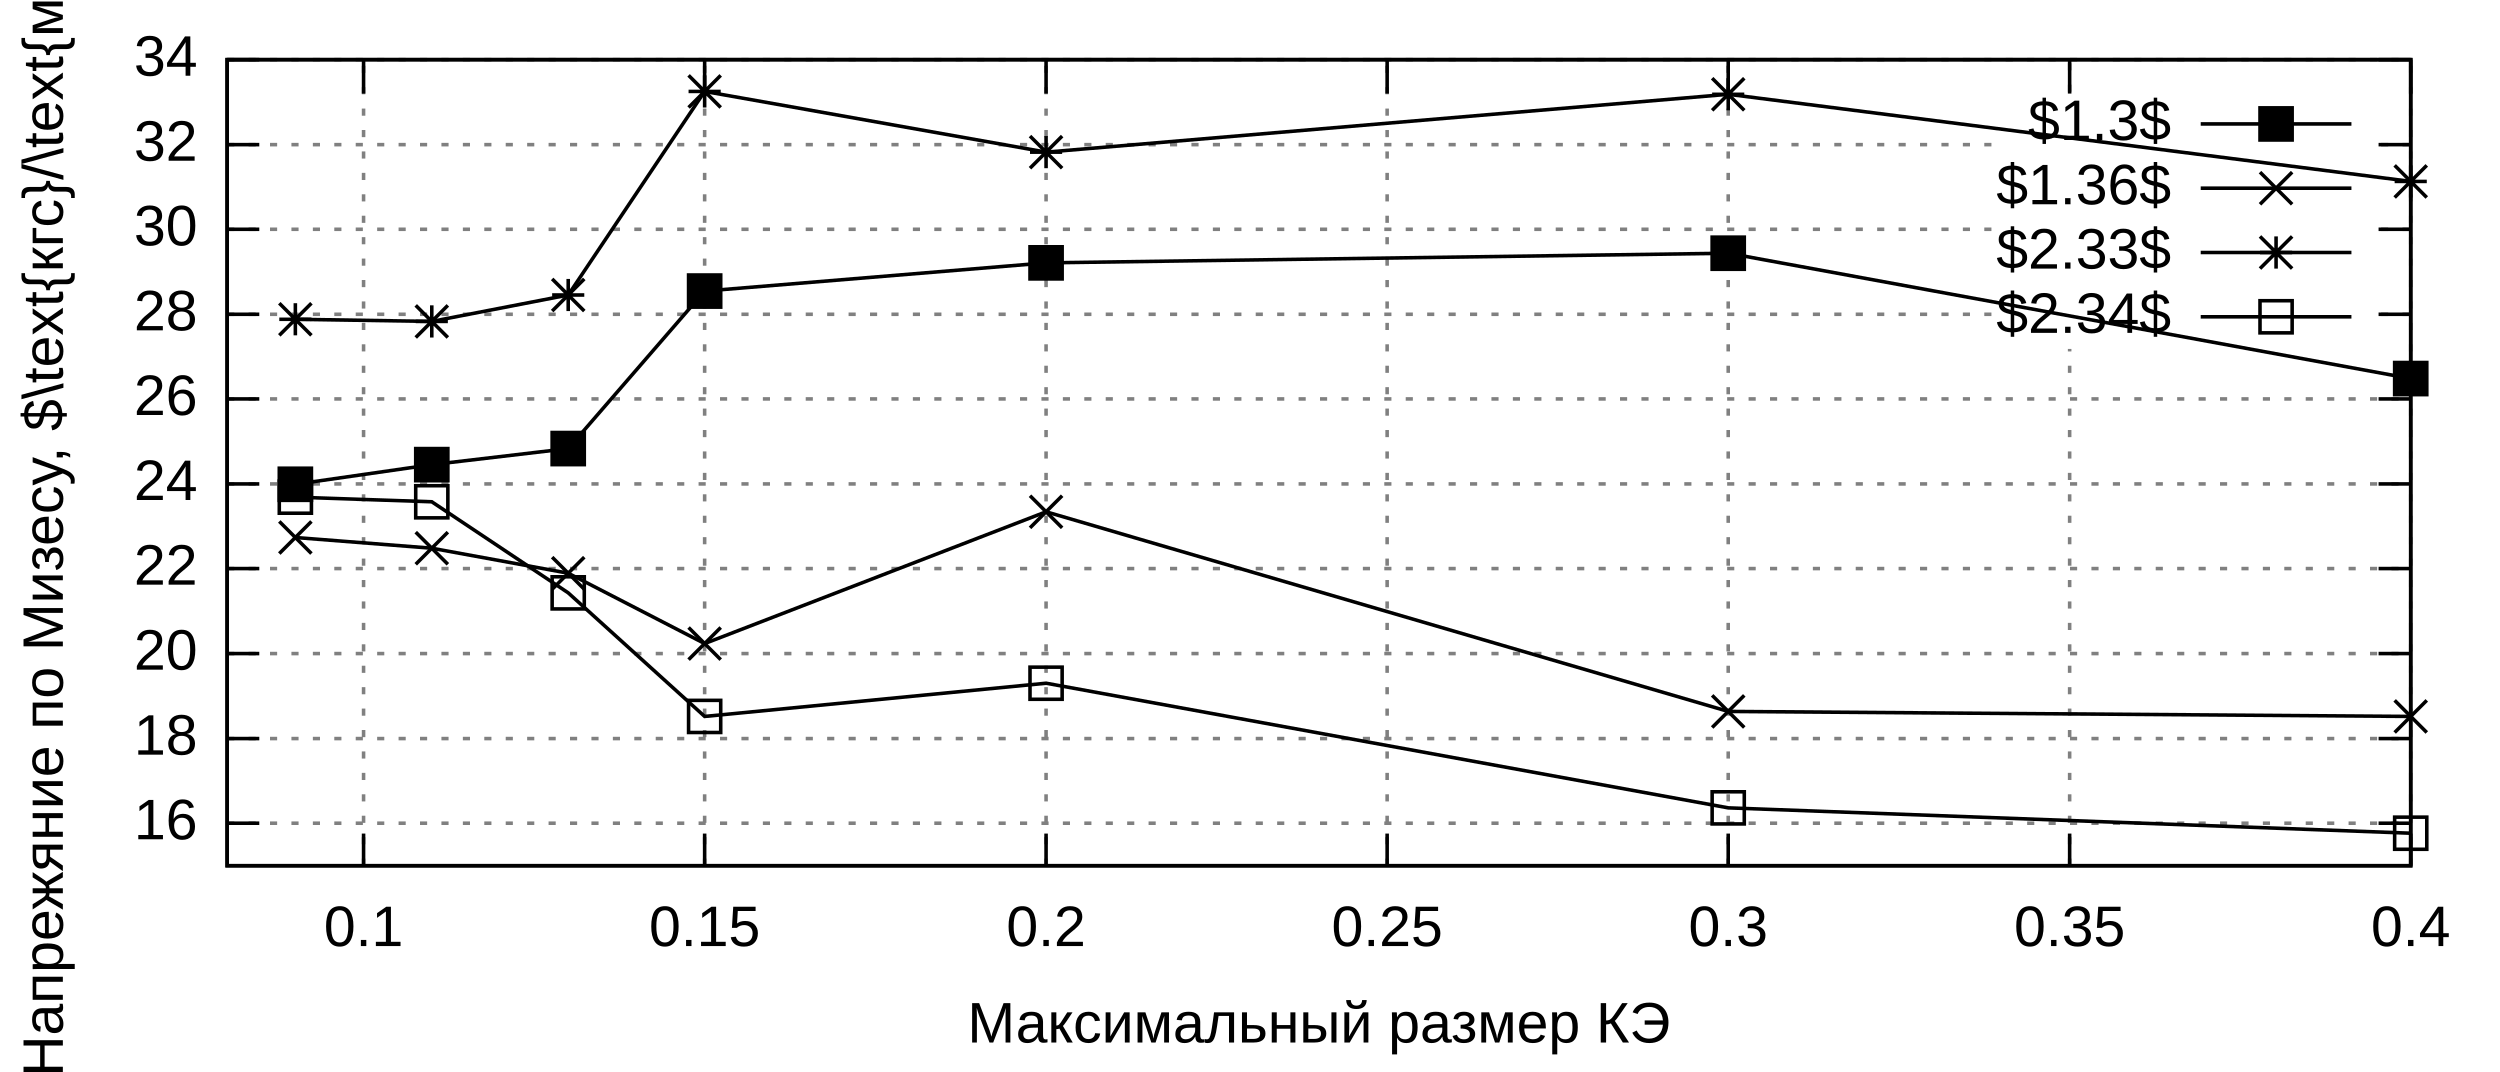
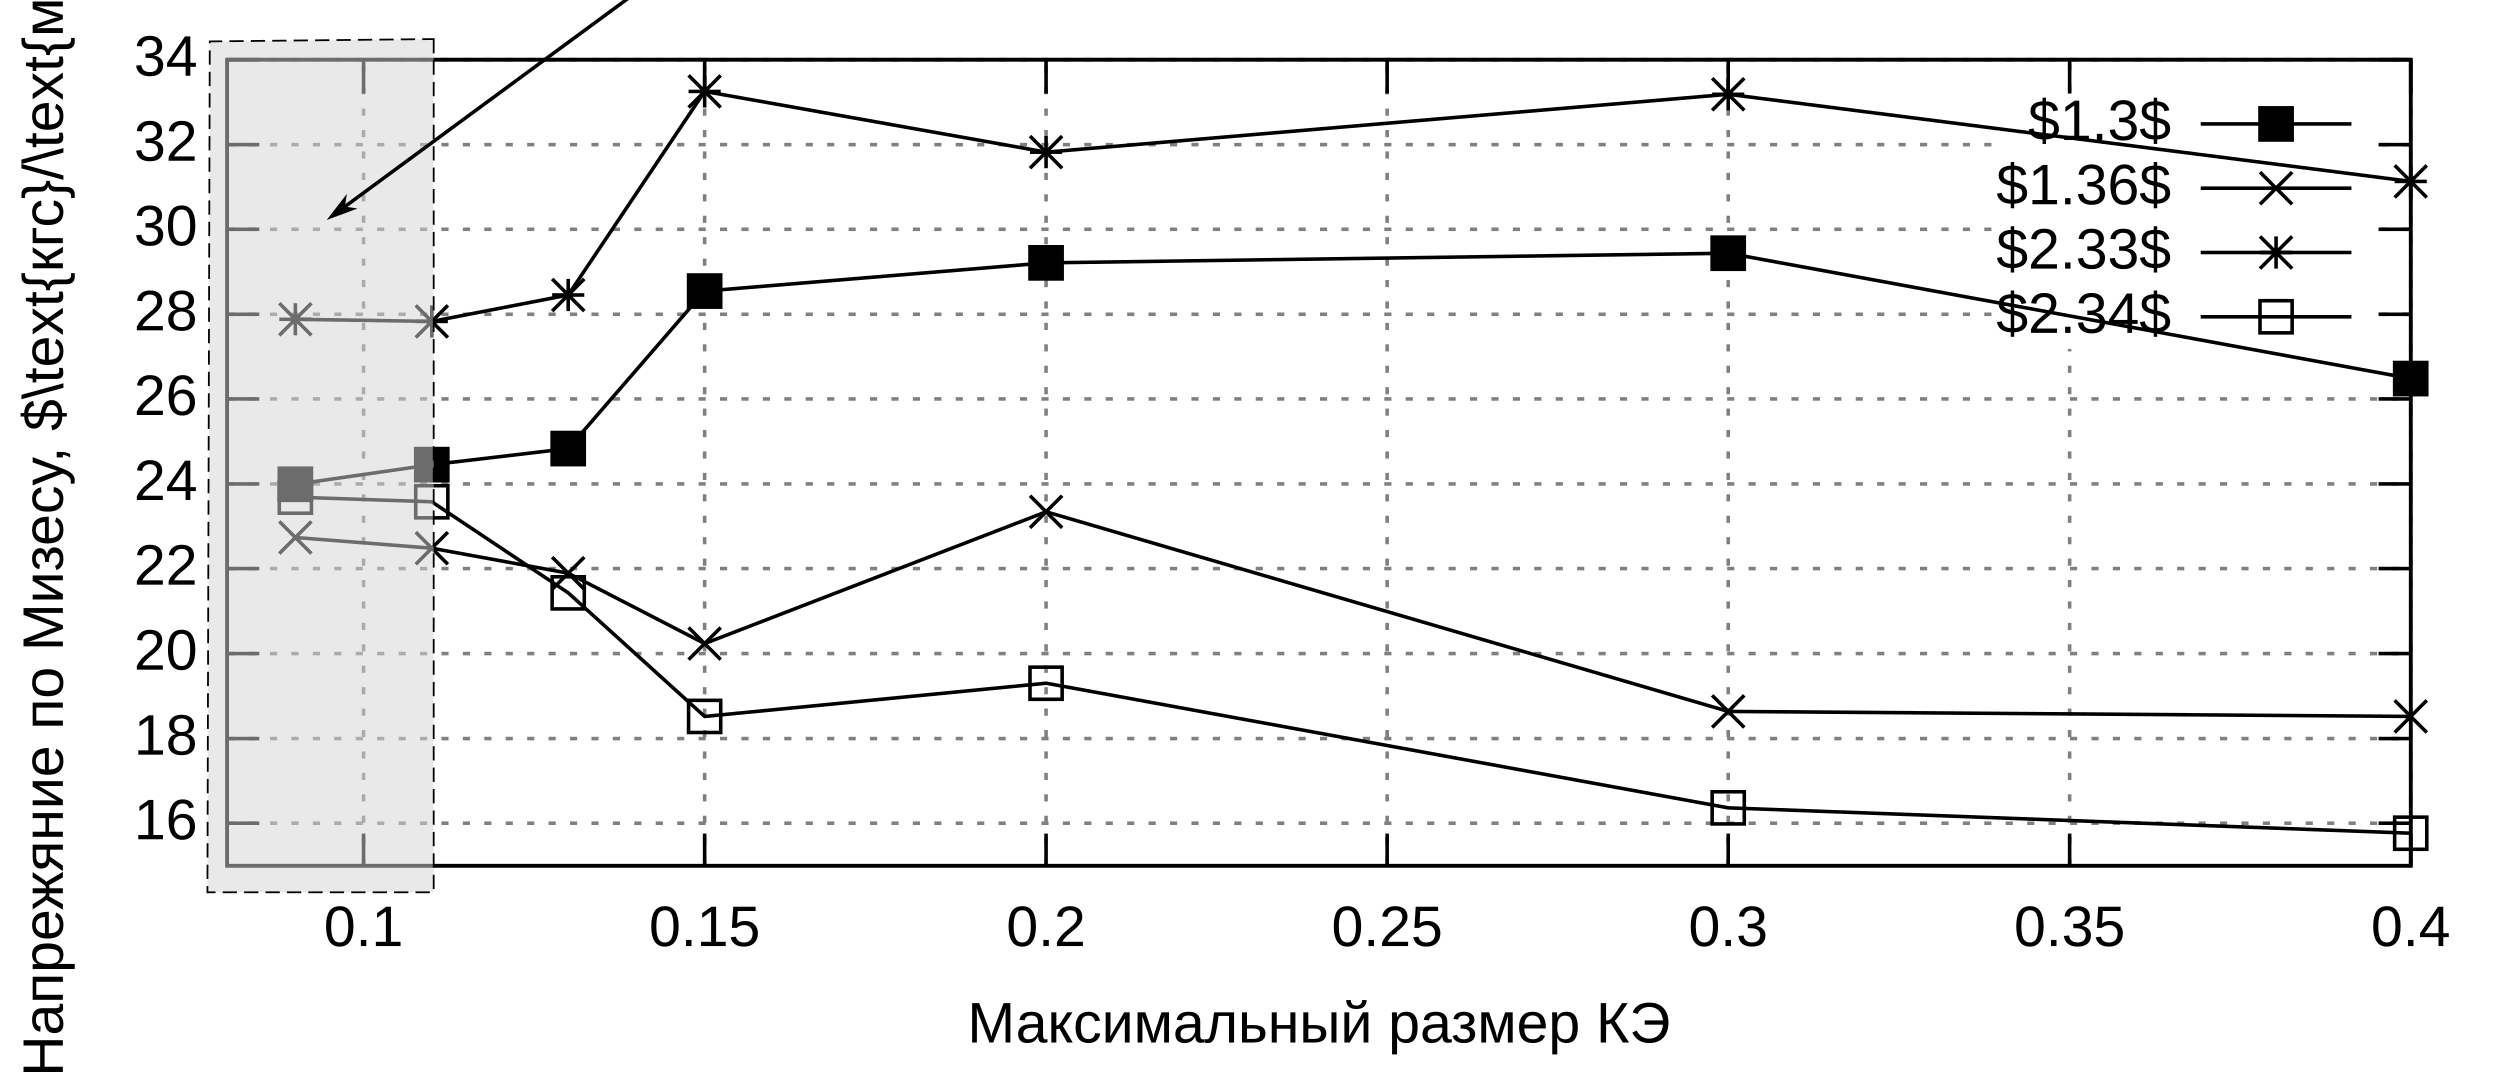
- <svg xmlns="http://www.w3.org/2000/svg" xmlns:xlink="http://www.w3.org/1999/xlink" width="700" height="300" viewBox="0 0 700 300">
+ <svg xmlns="http://www.w3.org/2000/svg" xmlns:xlink="http://www.w3.org/1999/xlink" width="700" height="300" viewBox="0 0 700 300" id="svg2" version="1.1">
+   <defs id="defs359">
+     <marker orient="auto" refY="0.0" refX="0.0" id="Arrow1Mstart" style="overflow:visible">
+       <path id="path4128" d="M 0.0,0.0 L 5.0,-5.0 L -12.5,0.0 L 5.0,5.0 L 0.0,0.0 z " style="fill-rule:evenodd;stroke:#000000;stroke-width:1.0pt" transform="scale(0.4) translate(10,0)" />
+     </marker>
+   </defs>
  <g id="gnuplot_canvas">
-     <rect x="0" y="0" width="700" height="300" fill="none" />
-     <defs>
+     <rect x="0" y="0" width="700" height="300" fill="none" id="rect9" />
+     <defs id="defs11">
      <circle id="gpDot" r="0.5" stroke-width="0.5" />
      <path id="gpPt0" stroke-width="0.222" stroke="currentColor" d="M-1,0 h2 M0,-1 v2" />
      <path id="gpPt1" stroke-width="0.222" stroke="currentColor" d="M-1,-1 L1,1 M1,-1 L-1,1" />
      <path id="gpPt2" stroke-width="0.222" stroke="currentColor" d="M-1,0 L1,0 M0,-1 L0,1 M-1,-1 L1,1 M-1,1 L1,-1" />
      <rect id="gpPt3" stroke-width="0.222" stroke="currentColor" x="-1" y="-1" width="2" height="2" />
      <rect id="gpPt4" stroke-width="0.222" stroke="currentColor" fill="currentColor" x="-1" y="-1" width="2" height="2" />
      <circle id="gpPt5" stroke-width="0.222" stroke="currentColor" cx="0" cy="0" r="1" />
      <use xlink:href="#gpPt5" id="gpPt6" fill="currentColor" stroke="none" />
      <path id="gpPt7" stroke-width="0.222" stroke="currentColor" d="M0,-1.33 L-1.33,0.67 L1.33,0.67 z" />
      <use xlink:href="#gpPt7" id="gpPt8" fill="currentColor" stroke="none" />
      <use xlink:href="#gpPt7" id="gpPt9" stroke="currentColor" transform="rotate(180)" />
      <use xlink:href="#gpPt9" id="gpPt10" fill="currentColor" stroke="none" />
      <use xlink:href="#gpPt3" id="gpPt11" stroke="currentColor" transform="rotate(45)" />
      <use xlink:href="#gpPt11" id="gpPt12" fill="currentColor" stroke="none" />
    </defs>
-     <g style="fill:none; color:white; stroke:currentColor; stroke-width:1.00; stroke-linecap:butt; stroke-linejoin:miter">
- </g>
-     <g style="fill:none; color:black; stroke:currentColor; stroke-width:1.00; stroke-linecap:butt; stroke-linejoin:miter">
- </g>
-     <g style="fill:none; color:gray; stroke:currentColor; stroke-width:1.00; stroke-linecap:butt; stroke-linejoin:miter">
-       <path stroke="gray" stroke-dasharray=" 2,4" class="gridline" d="M63.6,230.5 L675.0,230.5  h0.01" />
-     </g>
-     <g style="fill:none; color:black; stroke:currentColor; stroke-width:1.00; stroke-linecap:butt; stroke-linejoin:miter">
-       <path stroke="black" d="M63.6,230.5 L72.6,230.5 M675.0,230.5 L666.0,230.5  h0.01" />
-       <g transform="translate(55.3,235.0)" style="stroke:none; fill:black; font-family:Arial; font-size:12.00pt; text-anchor:end">
-         <text> 16</text>
-       </g>
-     </g>
-     <g style="fill:none; color:gray; stroke:currentColor; stroke-width:1.00; stroke-linecap:butt; stroke-linejoin:miter">
-       <path stroke="gray" stroke-dasharray=" 2,4" class="gridline" d="M63.6,206.8 L675.0,206.8  h0.01" />
-     </g>
-     <g style="fill:none; color:black; stroke:currentColor; stroke-width:1.00; stroke-linecap:butt; stroke-linejoin:miter">
-       <path stroke="black" d="M63.6,206.8 L72.6,206.8 M675.0,206.8 L666.0,206.8  h0.01" />
-       <g transform="translate(55.3,211.3)" style="stroke:none; fill:black; font-family:Arial; font-size:12.00pt; text-anchor:end">
-         <text> 18</text>
-       </g>
-     </g>
-     <g style="fill:none; color:gray; stroke:currentColor; stroke-width:1.00; stroke-linecap:butt; stroke-linejoin:miter">
-       <path stroke="gray" stroke-dasharray=" 2,4" class="gridline" d="M63.6,183.0 L675.0,183.0  h0.01" />
-     </g>
-     <g style="fill:none; color:black; stroke:currentColor; stroke-width:1.00; stroke-linecap:butt; stroke-linejoin:miter">
-       <path stroke="black" d="M63.6,183.0 L72.6,183.0 M675.0,183.0 L666.0,183.0  h0.01" />
-       <g transform="translate(55.3,187.5)" style="stroke:none; fill:black; font-family:Arial; font-size:12.00pt; text-anchor:end">
-         <text> 20</text>
-       </g>
-     </g>
-     <g style="fill:none; color:gray; stroke:currentColor; stroke-width:1.00; stroke-linecap:butt; stroke-linejoin:miter">
-       <path stroke="gray" stroke-dasharray=" 2,4" class="gridline" d="M63.6,159.2 L675.0,159.2  h0.01" />
-     </g>
-     <g style="fill:none; color:black; stroke:currentColor; stroke-width:1.00; stroke-linecap:butt; stroke-linejoin:miter">
-       <path stroke="black" d="M63.6,159.2 L72.6,159.2 M675.0,159.2 L666.0,159.2  h0.01" />
-       <g transform="translate(55.3,163.7)" style="stroke:none; fill:black; font-family:Arial; font-size:12.00pt; text-anchor:end">
-         <text> 22</text>
-       </g>
-     </g>
-     <g style="fill:none; color:gray; stroke:currentColor; stroke-width:1.00; stroke-linecap:butt; stroke-linejoin:miter">
-       <path stroke="gray" stroke-dasharray=" 2,4" class="gridline" d="M63.6,135.5 L675.0,135.5  h0.01" />
-     </g>
-     <g style="fill:none; color:black; stroke:currentColor; stroke-width:1.00; stroke-linecap:butt; stroke-linejoin:miter">
-       <path stroke="black" d="M63.6,135.5 L72.6,135.5 M675.0,135.5 L666.0,135.5  h0.01" />
-       <g transform="translate(55.3,140.0)" style="stroke:none; fill:black; font-family:Arial; font-size:12.00pt; text-anchor:end">
-         <text> 24</text>
-       </g>
-     </g>
-     <g style="fill:none; color:gray; stroke:currentColor; stroke-width:1.00; stroke-linecap:butt; stroke-linejoin:miter">
-       <path stroke="gray" stroke-dasharray=" 2,4" class="gridline" d="M63.6,111.7 L675.0,111.7  h0.01" />
-     </g>
-     <g style="fill:none; color:black; stroke:currentColor; stroke-width:1.00; stroke-linecap:butt; stroke-linejoin:miter">
-       <path stroke="black" d="M63.6,111.7 L72.6,111.7 M675.0,111.7 L666.0,111.7  h0.01" />
-       <g transform="translate(55.3,116.2)" style="stroke:none; fill:black; font-family:Arial; font-size:12.00pt; text-anchor:end">
-         <text> 26</text>
-       </g>
-     </g>
-     <g style="fill:none; color:gray; stroke:currentColor; stroke-width:1.00; stroke-linecap:butt; stroke-linejoin:miter">
-       <path stroke="gray" stroke-dasharray=" 2,4" class="gridline" d="M63.6,88.0 L558.1,88.0 M666.7,88.0 L675.0,88.0  h0.01" />
-     </g>
-     <g style="fill:none; color:black; stroke:currentColor; stroke-width:1.00; stroke-linecap:butt; stroke-linejoin:miter">
-       <path stroke="black" d="M63.6,88.0 L72.6,88.0 M675.0,88.0 L666.0,88.0  h0.01" />
-       <g transform="translate(55.3,92.5)" style="stroke:none; fill:black; font-family:Arial; font-size:12.00pt; text-anchor:end">
-         <text> 28</text>
-       </g>
-     </g>
-     <g style="fill:none; color:gray; stroke:currentColor; stroke-width:1.00; stroke-linecap:butt; stroke-linejoin:miter">
-       <path stroke="gray" stroke-dasharray=" 2,4" class="gridline" d="M63.6,64.2 L558.1,64.2 M666.7,64.2 L675.0,64.2  h0.01" />
-     </g>
-     <g style="fill:none; color:black; stroke:currentColor; stroke-width:1.00; stroke-linecap:butt; stroke-linejoin:miter">
-       <path stroke="black" d="M63.6,64.2 L72.6,64.2 M675.0,64.2 L666.0,64.2  h0.01" />
-       <g transform="translate(55.3,68.7)" style="stroke:none; fill:black; font-family:Arial; font-size:12.00pt; text-anchor:end">
-         <text> 30</text>
-       </g>
-     </g>
-     <g style="fill:none; color:gray; stroke:currentColor; stroke-width:1.00; stroke-linecap:butt; stroke-linejoin:miter">
-       <path stroke="gray" stroke-dasharray=" 2,4" class="gridline" d="M63.6,40.5 L558.1,40.5 M666.7,40.5 L675.0,40.5  h0.01" />
-     </g>
-     <g style="fill:none; color:black; stroke:currentColor; stroke-width:1.00; stroke-linecap:butt; stroke-linejoin:miter">
-       <path stroke="black" d="M63.6,40.5 L72.6,40.5 M675.0,40.5 L666.0,40.5  h0.01" />
-       <g transform="translate(55.3,45.0)" style="stroke:none; fill:black; font-family:Arial; font-size:12.00pt; text-anchor:end">
-         <text> 32</text>
-       </g>
-     </g>
-     <g style="fill:none; color:gray; stroke:currentColor; stroke-width:1.00; stroke-linecap:butt; stroke-linejoin:miter">
-       <path stroke="gray" stroke-dasharray=" 2,4" class="gridline" d="M63.6,16.7 L675.0,16.7  h0.01" />
-     </g>
-     <g style="fill:none; color:black; stroke:currentColor; stroke-width:1.00; stroke-linecap:butt; stroke-linejoin:miter">
-       <path stroke="black" d="M63.6,16.7 L72.6,16.7 M675.0,16.7 L666.0,16.7  h0.01" />
-       <g transform="translate(55.3,21.2)" style="stroke:none; fill:black; font-family:Arial; font-size:12.00pt; text-anchor:end">
-         <text> 34</text>
-       </g>
-     </g>
-     <g style="fill:none; color:gray; stroke:currentColor; stroke-width:1.00; stroke-linecap:butt; stroke-linejoin:miter">
-       <path stroke="gray" stroke-dasharray=" 2,4" class="gridline" d="M101.8,242.4 L101.8,16.7  h0.01" />
-     </g>
-     <g style="fill:none; color:black; stroke:currentColor; stroke-width:1.00; stroke-linecap:butt; stroke-linejoin:miter">
-       <path stroke="black" d="M101.8,242.4 L101.8,233.4 M101.8,16.7 L101.8,25.7  h0.01" />
-       <g transform="translate(101.8,264.9)" style="stroke:none; fill:black; font-family:Arial; font-size:12.00pt; text-anchor:middle">
-         <text> 0.1</text>
-       </g>
-     </g>
-     <g style="fill:none; color:gray; stroke:currentColor; stroke-width:1.00; stroke-linecap:butt; stroke-linejoin:miter">
-       <path stroke="gray" stroke-dasharray=" 2,4" class="gridline" d="M197.3,242.4 L197.3,16.7  h0.01" />
-     </g>
-     <g style="fill:none; color:black; stroke:currentColor; stroke-width:1.00; stroke-linecap:butt; stroke-linejoin:miter">
-       <path stroke="black" d="M197.3,242.4 L197.3,233.4 M197.3,16.7 L197.3,25.7  h0.01" />
-       <g transform="translate(197.3,264.9)" style="stroke:none; fill:black; font-family:Arial; font-size:12.00pt; text-anchor:middle">
-         <text> 0.15</text>
-       </g>
-     </g>
-     <g style="fill:none; color:gray; stroke:currentColor; stroke-width:1.00; stroke-linecap:butt; stroke-linejoin:miter">
-       <path stroke="gray" stroke-dasharray=" 2,4" class="gridline" d="M292.9,242.4 L292.9,16.7  h0.01" />
-     </g>
-     <g style="fill:none; color:black; stroke:currentColor; stroke-width:1.00; stroke-linecap:butt; stroke-linejoin:miter">
-       <path stroke="black" d="M292.9,242.4 L292.9,233.4 M292.9,16.7 L292.9,25.7  h0.01" />
-       <g transform="translate(292.9,264.9)" style="stroke:none; fill:black; font-family:Arial; font-size:12.00pt; text-anchor:middle">
-         <text> 0.2</text>
-       </g>
-     </g>
-     <g style="fill:none; color:gray; stroke:currentColor; stroke-width:1.00; stroke-linecap:butt; stroke-linejoin:miter">
-       <path stroke="gray" stroke-dasharray=" 2,4" class="gridline" d="M388.4,242.4 L388.4,16.7  h0.01" />
-     </g>
-     <g style="fill:none; color:black; stroke:currentColor; stroke-width:1.00; stroke-linecap:butt; stroke-linejoin:miter">
-       <path stroke="black" d="M388.4,242.4 L388.4,233.4 M388.4,16.7 L388.4,25.7  h0.01" />
-       <g transform="translate(388.4,264.9)" style="stroke:none; fill:black; font-family:Arial; font-size:12.00pt; text-anchor:middle">
-         <text> 0.25</text>
-       </g>
-     </g>
-     <g style="fill:none; color:gray; stroke:currentColor; stroke-width:1.00; stroke-linecap:butt; stroke-linejoin:miter">
-       <path stroke="gray" stroke-dasharray=" 2,4" class="gridline" d="M483.9,242.4 L483.9,16.7  h0.01" />
-     </g>
-     <g style="fill:none; color:black; stroke:currentColor; stroke-width:1.00; stroke-linecap:butt; stroke-linejoin:miter">
-       <path stroke="black" d="M483.9,242.4 L483.9,233.4 M483.9,16.7 L483.9,25.7  h0.01" />
-       <g transform="translate(483.9,264.9)" style="stroke:none; fill:black; font-family:Arial; font-size:12.00pt; text-anchor:middle">
-         <text> 0.3</text>
-       </g>
-     </g>
-     <g style="fill:none; color:gray; stroke:currentColor; stroke-width:1.00; stroke-linecap:butt; stroke-linejoin:miter">
-       <path stroke="gray" stroke-dasharray=" 2,4" class="gridline" d="M579.5,242.4 L579.5,97.7 M579.5,25.7 L579.5,16.7  h0.01" />
-     </g>
-     <g style="fill:none; color:black; stroke:currentColor; stroke-width:1.00; stroke-linecap:butt; stroke-linejoin:miter">
-       <path stroke="black" d="M579.5,242.4 L579.5,233.4 M579.5,16.7 L579.5,25.7  h0.01" />
-       <g transform="translate(579.5,264.9)" style="stroke:none; fill:black; font-family:Arial; font-size:12.00pt; text-anchor:middle">
-         <text> 0.35</text>
-       </g>
-     </g>
-     <g style="fill:none; color:gray; stroke:currentColor; stroke-width:1.00; stroke-linecap:butt; stroke-linejoin:miter">
-       <path stroke="gray" stroke-dasharray=" 2,4" class="gridline" d="M675.0,242.4 L675.0,16.7  h0.01" />
-     </g>
-     <g style="fill:none; color:black; stroke:currentColor; stroke-width:1.00; stroke-linecap:butt; stroke-linejoin:miter">
-       <path stroke="black" d="M675.0,242.4 L675.0,233.4 M675.0,16.7 L675.0,25.7  h0.01" />
-       <g transform="translate(675.0,264.9)" style="stroke:none; fill:black; font-family:Arial; font-size:12.00pt; text-anchor:middle">
-         <text> 0.4</text>
-       </g>
-       <path stroke="black" d="M63.6,16.7 L63.6,242.4 L675.0,242.4 L675.0,16.7 L63.6,16.7 Z  h0.01" />
-       <g transform="translate(17.6,129.6) rotate(270)" style="stroke:none; fill:black; font-family:Arial; font-size:12.00pt; text-anchor:middle">
-         <text>Напрежяние по Мизесу, $\text{кгс}/\text{мм}^2$</text>
-       </g>
-       <g transform="translate(369.3,291.9)" style="stroke:none; fill:black; font-family:Arial; font-size:12.00pt; text-anchor:middle">
-         <text>Максимальный размер КЭ</text>
+     <g style="fill:none; color:white; stroke:currentColor; stroke-width:1.00; stroke-linecap:butt; stroke-linejoin:miter" id="g27" />
+     <g style="fill:none; color:black; stroke:currentColor; stroke-width:1.00; stroke-linecap:butt; stroke-linejoin:miter" id="g29" />
+     <g style="fill:none; color:gray; stroke:currentColor; stroke-width:1.00; stroke-linecap:butt; stroke-linejoin:miter" id="g31">
+       <path stroke="gray" stroke-dasharray=" 2,4" class="gridline" d="M63.6,230.5 L675.0,230.5  h0.01" id="path33" />
+     </g>
+     <g style="fill:none; color:black; stroke:currentColor; stroke-width:1.00; stroke-linecap:butt; stroke-linejoin:miter" id="g35">
+       <path stroke="black" d="M63.6,230.5 L72.6,230.5 M675.0,230.5 L666.0,230.5  h0.01" id="path37" />
+       <g transform="translate(55.3,235.0)" style="stroke:none; fill:black; font-family:Arial; font-size:12.00pt; text-anchor:end" id="g39">
+         <text id="text41"> 16</text>
+       </g>
+     </g>
+     <g style="fill:none; color:gray; stroke:currentColor; stroke-width:1.00; stroke-linecap:butt; stroke-linejoin:miter" id="g43">
+       <path stroke="gray" stroke-dasharray=" 2,4" class="gridline" d="M63.6,206.8 L675.0,206.8  h0.01" id="path45" />
+     </g>
+     <g style="fill:none; color:black; stroke:currentColor; stroke-width:1.00; stroke-linecap:butt; stroke-linejoin:miter" id="g47">
+       <path stroke="black" d="M63.6,206.8 L72.6,206.8 M675.0,206.8 L666.0,206.8  h0.01" id="path49" />
+       <g transform="translate(55.3,211.3)" style="stroke:none; fill:black; font-family:Arial; font-size:12.00pt; text-anchor:end" id="g51">
+         <text id="text53"> 18</text>
+       </g>
+     </g>
+     <g style="fill:none; color:gray; stroke:currentColor; stroke-width:1.00; stroke-linecap:butt; stroke-linejoin:miter" id="g55">
+       <path stroke="gray" stroke-dasharray=" 2,4" class="gridline" d="M63.6,183.0 L675.0,183.0  h0.01" id="path57" />
+     </g>
+     <g style="fill:none; color:black; stroke:currentColor; stroke-width:1.00; stroke-linecap:butt; stroke-linejoin:miter" id="g59">
+       <path stroke="black" d="M63.6,183.0 L72.6,183.0 M675.0,183.0 L666.0,183.0  h0.01" id="path61" />
+       <g transform="translate(55.3,187.5)" style="stroke:none; fill:black; font-family:Arial; font-size:12.00pt; text-anchor:end" id="g63">
+         <text id="text65"> 20</text>
+       </g>
+     </g>
+     <g style="fill:none; color:gray; stroke:currentColor; stroke-width:1.00; stroke-linecap:butt; stroke-linejoin:miter" id="g67">
+       <path stroke="gray" stroke-dasharray=" 2,4" class="gridline" d="M63.6,159.2 L675.0,159.2  h0.01" id="path69" />
+     </g>
+     <g style="fill:none; color:black; stroke:currentColor; stroke-width:1.00; stroke-linecap:butt; stroke-linejoin:miter" id="g71">
+       <path stroke="black" d="M63.6,159.2 L72.6,159.2 M675.0,159.2 L666.0,159.2  h0.01" id="path73" />
+       <g transform="translate(55.3,163.7)" style="stroke:none; fill:black; font-family:Arial; font-size:12.00pt; text-anchor:end" id="g75">
+         <text id="text77"> 22</text>
+       </g>
+     </g>
+     <g style="fill:none; color:gray; stroke:currentColor; stroke-width:1.00; stroke-linecap:butt; stroke-linejoin:miter" id="g79">
+       <path stroke="gray" stroke-dasharray=" 2,4" class="gridline" d="M63.6,135.5 L675.0,135.5  h0.01" id="path81" />
+     </g>
+     <g style="fill:none; color:black; stroke:currentColor; stroke-width:1.00; stroke-linecap:butt; stroke-linejoin:miter" id="g83">
+       <path stroke="black" d="M63.6,135.5 L72.6,135.5 M675.0,135.5 L666.0,135.5  h0.01" id="path85" />
+       <g transform="translate(55.3,140.0)" style="stroke:none; fill:black; font-family:Arial; font-size:12.00pt; text-anchor:end" id="g87">
+         <text id="text89"> 24</text>
+       </g>
+     </g>
+     <g style="fill:none; color:gray; stroke:currentColor; stroke-width:1.00; stroke-linecap:butt; stroke-linejoin:miter" id="g91">
+       <path stroke="gray" stroke-dasharray=" 2,4" class="gridline" d="M63.6,111.7 L675.0,111.7  h0.01" id="path93" />
+     </g>
+     <g style="fill:none; color:black; stroke:currentColor; stroke-width:1.00; stroke-linecap:butt; stroke-linejoin:miter" id="g95">
+       <path stroke="black" d="M63.6,111.7 L72.6,111.7 M675.0,111.7 L666.0,111.7  h0.01" id="path97" />
+       <g transform="translate(55.3,116.2)" style="stroke:none; fill:black; font-family:Arial; font-size:12.00pt; text-anchor:end" id="g99">
+         <text id="text101"> 26</text>
+       </g>
+     </g>
+     <g style="fill:none; color:gray; stroke:currentColor; stroke-width:1.00; stroke-linecap:butt; stroke-linejoin:miter" id="g103">
+       <path stroke="gray" stroke-dasharray=" 2,4" class="gridline" d="M63.6,88.0 L558.1,88.0 M666.7,88.0 L675.0,88.0  h0.01" id="path105" />
+     </g>
+     <g style="fill:none; color:black; stroke:currentColor; stroke-width:1.00; stroke-linecap:butt; stroke-linejoin:miter" id="g107">
+       <path stroke="black" d="M63.6,88.0 L72.6,88.0 M675.0,88.0 L666.0,88.0  h0.01" id="path109" />
+       <g transform="translate(55.3,92.5)" style="stroke:none; fill:black; font-family:Arial; font-size:12.00pt; text-anchor:end" id="g111">
+         <text id="text113"> 28</text>
+       </g>
+     </g>
+     <g style="fill:none; color:gray; stroke:currentColor; stroke-width:1.00; stroke-linecap:butt; stroke-linejoin:miter" id="g115">
+       <path stroke="gray" stroke-dasharray=" 2,4" class="gridline" d="M63.6,64.2 L558.1,64.2 M666.7,64.2 L675.0,64.2  h0.01" id="path117" />
+     </g>
+     <g style="fill:none; color:black; stroke:currentColor; stroke-width:1.00; stroke-linecap:butt; stroke-linejoin:miter" id="g119">
+       <path stroke="black" d="M63.6,64.2 L72.6,64.2 M675.0,64.2 L666.0,64.2  h0.01" id="path121" />
+       <g transform="translate(55.3,68.7)" style="stroke:none; fill:black; font-family:Arial; font-size:12.00pt; text-anchor:end" id="g123">
+         <text id="text125"> 30</text>
+       </g>
+     </g>
+     <g style="fill:none; color:gray; stroke:currentColor; stroke-width:1.00; stroke-linecap:butt; stroke-linejoin:miter" id="g127">
+       <path stroke="gray" stroke-dasharray=" 2,4" class="gridline" d="M63.6,40.5 L558.1,40.5 M666.7,40.5 L675.0,40.5  h0.01" id="path129" />
+     </g>
+     <g style="fill:none; color:black; stroke:currentColor; stroke-width:1.00; stroke-linecap:butt; stroke-linejoin:miter" id="g131">
+       <path stroke="black" d="M63.6,40.5 L72.6,40.5 M675.0,40.5 L666.0,40.5  h0.01" id="path133" />
+       <g transform="translate(55.3,45.0)" style="stroke:none; fill:black; font-family:Arial; font-size:12.00pt; text-anchor:end" id="g135">
+         <text id="text137"> 32</text>
+       </g>
+     </g>
+     <g style="fill:none; color:gray; stroke:currentColor; stroke-width:1.00; stroke-linecap:butt; stroke-linejoin:miter" id="g139">
+       <path stroke="gray" stroke-dasharray=" 2,4" class="gridline" d="M63.6,16.7 L675.0,16.7  h0.01" id="path141" />
+     </g>
+     <g style="fill:none; color:black; stroke:currentColor; stroke-width:1.00; stroke-linecap:butt; stroke-linejoin:miter" id="g143">
+       <path stroke="black" d="M63.6,16.7 L72.6,16.7 M675.0,16.7 L666.0,16.7  h0.01" id="path145" />
+       <g transform="translate(55.3,21.2)" style="stroke:none; fill:black; font-family:Arial; font-size:12.00pt; text-anchor:end" id="g147">
+         <text id="text149"> 34</text>
+       </g>
+     </g>
+     <g style="fill:none; color:gray; stroke:currentColor; stroke-width:1.00; stroke-linecap:butt; stroke-linejoin:miter" id="g151">
+       <path stroke="gray" stroke-dasharray=" 2,4" class="gridline" d="M101.8,242.4 L101.8,16.7  h0.01" id="path153" />
+     </g>
+     <g style="fill:none; color:black; stroke:currentColor; stroke-width:1.00; stroke-linecap:butt; stroke-linejoin:miter" id="g155">
+       <path stroke="black" d="M101.8,242.4 L101.8,233.4 M101.8,16.7 L101.8,25.7  h0.01" id="path157" />
+       <g transform="translate(101.8,264.9)" style="stroke:none; fill:black; font-family:Arial; font-size:12.00pt; text-anchor:middle" id="g159">
+         <text id="text161"> 0.1</text>
+       </g>
+     </g>
+     <g style="fill:none; color:gray; stroke:currentColor; stroke-width:1.00; stroke-linecap:butt; stroke-linejoin:miter" id="g163">
+       <path stroke="gray" stroke-dasharray=" 2,4" class="gridline" d="M197.3,242.4 L197.3,16.7  h0.01" id="path165" />
+     </g>
+     <g style="fill:none; color:black; stroke:currentColor; stroke-width:1.00; stroke-linecap:butt; stroke-linejoin:miter" id="g167">
+       <path stroke="black" d="M197.3,242.4 L197.3,233.4 M197.3,16.7 L197.3,25.7  h0.01" id="path169" />
+       <g transform="translate(197.3,264.9)" style="stroke:none; fill:black; font-family:Arial; font-size:12.00pt; text-anchor:middle" id="g171">
+         <text id="text173"> 0.15</text>
+       </g>
+     </g>
+     <g style="fill:none; color:gray; stroke:currentColor; stroke-width:1.00; stroke-linecap:butt; stroke-linejoin:miter" id="g175">
+       <path stroke="gray" stroke-dasharray=" 2,4" class="gridline" d="M292.9,242.4 L292.9,16.7  h0.01" id="path177" />
+     </g>
+     <g style="fill:none; color:black; stroke:currentColor; stroke-width:1.00; stroke-linecap:butt; stroke-linejoin:miter" id="g179">
+       <path stroke="black" d="M292.9,242.4 L292.9,233.4 M292.9,16.7 L292.9,25.7  h0.01" id="path181" />
+       <g transform="translate(292.9,264.9)" style="stroke:none; fill:black; font-family:Arial; font-size:12.00pt; text-anchor:middle" id="g183">
+         <text id="text185"> 0.2</text>
+       </g>
+     </g>
+     <g style="fill:none; color:gray; stroke:currentColor; stroke-width:1.00; stroke-linecap:butt; stroke-linejoin:miter" id="g187">
+       <path stroke="gray" stroke-dasharray=" 2,4" class="gridline" d="M388.4,242.4 L388.4,16.7  h0.01" id="path189" />
+     </g>
+     <g style="fill:none; color:black; stroke:currentColor; stroke-width:1.00; stroke-linecap:butt; stroke-linejoin:miter" id="g191">
+       <path stroke="black" d="M388.4,242.4 L388.4,233.4 M388.4,16.7 L388.4,25.7  h0.01" id="path193" />
+       <g transform="translate(388.4,264.9)" style="stroke:none; fill:black; font-family:Arial; font-size:12.00pt; text-anchor:middle" id="g195">
+         <text id="text197"> 0.25</text>
+       </g>
+     </g>
+     <g style="fill:none; color:gray; stroke:currentColor; stroke-width:1.00; stroke-linecap:butt; stroke-linejoin:miter" id="g199">
+       <path stroke="gray" stroke-dasharray=" 2,4" class="gridline" d="M483.9,242.4 L483.9,16.7  h0.01" id="path201" />
+     </g>
+     <g style="fill:none; color:black; stroke:currentColor; stroke-width:1.00; stroke-linecap:butt; stroke-linejoin:miter" id="g203">
+       <path stroke="black" d="M483.9,242.4 L483.9,233.4 M483.9,16.7 L483.9,25.7  h0.01" id="path205" />
+       <g transform="translate(483.9,264.9)" style="stroke:none; fill:black; font-family:Arial; font-size:12.00pt; text-anchor:middle" id="g207">
+         <text id="text209"> 0.3</text>
+       </g>
+     </g>
+     <g style="fill:none; color:gray; stroke:currentColor; stroke-width:1.00; stroke-linecap:butt; stroke-linejoin:miter" id="g211">
+       <path stroke="gray" stroke-dasharray=" 2,4" class="gridline" d="M579.5,242.4 L579.5,97.7 M579.5,25.7 L579.5,16.7  h0.01" id="path213" />
+     </g>
+     <g style="fill:none; color:black; stroke:currentColor; stroke-width:1.00; stroke-linecap:butt; stroke-linejoin:miter" id="g215">
+       <path stroke="black" d="M579.5,242.4 L579.5,233.4 M579.5,16.7 L579.5,25.7  h0.01" id="path217" />
+       <g transform="translate(579.5,264.9)" style="stroke:none; fill:black; font-family:Arial; font-size:12.00pt; text-anchor:middle" id="g219">
+         <text id="text221"> 0.35</text>
+       </g>
+     </g>
+     <g style="fill:none; color:gray; stroke:currentColor; stroke-width:1.00; stroke-linecap:butt; stroke-linejoin:miter" id="g223">
+       <path stroke="gray" stroke-dasharray=" 2,4" class="gridline" d="M675.0,242.4 L675.0,16.7  h0.01" id="path225" />
+     </g>
+     <g style="fill:none; color:black; stroke:currentColor; stroke-width:1.00; stroke-linecap:butt; stroke-linejoin:miter" id="g227">
+       <path stroke="black" d="M675.0,242.4 L675.0,233.4 M675.0,16.7 L675.0,25.7  h0.01" id="path229" />
+       <g transform="translate(675.0,264.9)" style="stroke:none; fill:black; font-family:Arial; font-size:12.00pt; text-anchor:middle" id="g231">
+         <text id="text233"> 0.4</text>
+       </g>
+       <path stroke="black" d="M63.6,16.7 L63.6,242.4 L675.0,242.4 L675.0,16.7 L63.6,16.7 Z  h0.01" id="path235" />
+       <g transform="translate(17.6,129.6) rotate(270)" style="stroke:none; fill:black; font-family:Arial; font-size:12.00pt; text-anchor:middle" id="g237">
+         <text id="text239">Напрежяние по Мизесу, $\text{кгс}/\text{мм}^2$</text>
+       </g>
+       <g transform="translate(369.3,291.9)" style="stroke:none; fill:black; font-family:Arial; font-size:12.00pt; text-anchor:middle" id="g241">
+         <text id="text243">Максимальный размер КЭ</text>
      </g>
    </g>
    <g id="gnuplot_plot_1">
-       <g style="fill:none; color:#157545; stroke:currentColor; stroke-width:1.00; stroke-linecap:butt; stroke-linejoin:miter">
-         <g transform="translate(607.9,39.2)" style="stroke:none; fill:black; font-family:Arial; font-size:12.00pt; text-anchor:end">
-           <text>$1.3$</text>
-         </g>
-         <path stroke="rgb(  0,   0,   0)" d="M616.2,34.7 L658.4,34.7 M675.0,106.0 L483.9,70.9 L292.9,73.6 L197.3,81.5 L159.1,125.6 L120.9,130.1    L82.7,135.6  h0.01" />
-         <use xlink:href="#gpPt4" transform="translate(675.0,106.0) scale(4.50)" color="rgb(  0,   0,   0)" />
-         <use xlink:href="#gpPt4" transform="translate(483.9,70.9) scale(4.50)" color="rgb(  0,   0,   0)" />
-         <use xlink:href="#gpPt4" transform="translate(292.9,73.6) scale(4.50)" color="rgb(  0,   0,   0)" />
-         <use xlink:href="#gpPt4" transform="translate(197.3,81.5) scale(4.50)" color="rgb(  0,   0,   0)" />
-         <use xlink:href="#gpPt4" transform="translate(159.1,125.6) scale(4.50)" color="rgb(  0,   0,   0)" />
-         <use xlink:href="#gpPt4" transform="translate(120.9,130.1) scale(4.50)" color="rgb(  0,   0,   0)" />
-         <use xlink:href="#gpPt4" transform="translate(82.7,135.6) scale(4.50)" color="rgb(  0,   0,   0)" />
-         <use xlink:href="#gpPt4" transform="translate(637.3,34.7) scale(4.50)" color="rgb(  0,   0,   0)" />
+       <g style="fill:none; color:#157545; stroke:currentColor; stroke-width:1.00; stroke-linecap:butt; stroke-linejoin:miter" id="g248">
+         <g transform="translate(607.9,39.2)" style="stroke:none; fill:black; font-family:Arial; font-size:12.00pt; text-anchor:end" id="g250">
+           <text id="text252">$1.3$</text>
+         </g>
+         <path stroke="rgb(  0,   0,   0)" d="M616.2,34.7 L658.4,34.7 M675.0,106.0 L483.9,70.9 L292.9,73.6 L197.3,81.5 L159.1,125.6 L120.9,130.1    L82.7,135.6  h0.01" id="path254" />
+         <use xlink:href="#gpPt4" transform="translate(675.0,106.0) scale(4.50)" color="rgb(  0,   0,   0)" id="use256" />
+         <use xlink:href="#gpPt4" transform="translate(483.9,70.9) scale(4.50)" color="rgb(  0,   0,   0)" id="use258" />
+         <use xlink:href="#gpPt4" transform="translate(292.9,73.6) scale(4.50)" color="rgb(  0,   0,   0)" id="use260" />
+         <use xlink:href="#gpPt4" transform="translate(197.3,81.5) scale(4.50)" color="rgb(  0,   0,   0)" id="use262" />
+         <use xlink:href="#gpPt4" transform="translate(159.1,125.6) scale(4.50)" color="rgb(  0,   0,   0)" id="use264" />
+         <use xlink:href="#gpPt4" transform="translate(120.9,130.1) scale(4.50)" color="rgb(  0,   0,   0)" id="use266" />
+         <use xlink:href="#gpPt4" transform="translate(82.7,135.6) scale(4.50)" color="rgb(  0,   0,   0)" id="use268" />
+         <use xlink:href="#gpPt4" transform="translate(637.3,34.7) scale(4.50)" color="rgb(  0,   0,   0)" id="use270" />
      </g>
    </g>
    <g id="gnuplot_plot_2">
-       <g style="fill:none; color:green; stroke:currentColor; stroke-width:1.00; stroke-linecap:butt; stroke-linejoin:miter">
-         <g transform="translate(607.9,57.2)" style="stroke:none; fill:black; font-family:Arial; font-size:12.00pt; text-anchor:end">
-           <text>$1.36$</text>
-         </g>
-         <path stroke="rgb(  0,   0,   0)" d="M616.2,52.7 L658.4,52.7 M675.0,200.6 L483.9,199.2 L292.9,143.3 L197.3,180.2 L159.1,160.5 L120.9,153.5    L82.7,150.5  h0.01" />
-         <use xlink:href="#gpPt1" transform="translate(675.0,200.6) scale(4.50)" color="rgb(  0,   0,   0)" />
-         <use xlink:href="#gpPt1" transform="translate(483.9,199.2) scale(4.50)" color="rgb(  0,   0,   0)" />
-         <use xlink:href="#gpPt1" transform="translate(292.9,143.3) scale(4.50)" color="rgb(  0,   0,   0)" />
-         <use xlink:href="#gpPt1" transform="translate(197.3,180.2) scale(4.50)" color="rgb(  0,   0,   0)" />
-         <use xlink:href="#gpPt1" transform="translate(159.1,160.5) scale(4.50)" color="rgb(  0,   0,   0)" />
-         <use xlink:href="#gpPt1" transform="translate(120.9,153.5) scale(4.50)" color="rgb(  0,   0,   0)" />
-         <use xlink:href="#gpPt1" transform="translate(82.7,150.5) scale(4.50)" color="rgb(  0,   0,   0)" />
-         <use xlink:href="#gpPt1" transform="translate(637.3,52.7) scale(4.50)" color="rgb(  0,   0,   0)" />
+       <g style="fill:none; color:green; stroke:currentColor; stroke-width:1.00; stroke-linecap:butt; stroke-linejoin:miter" id="g275">
+         <g transform="translate(607.9,57.2)" style="stroke:none; fill:black; font-family:Arial; font-size:12.00pt; text-anchor:end" id="g277">
+           <text id="text279">$1.36$</text>
+         </g>
+         <path stroke="rgb(  0,   0,   0)" d="M616.2,52.7 L658.4,52.7 M675.0,200.6 L483.9,199.2 L292.9,143.3 L197.3,180.2 L159.1,160.5 L120.9,153.5    L82.7,150.5  h0.01" id="path281" />
+         <use xlink:href="#gpPt1" transform="translate(675.0,200.6) scale(4.50)" color="rgb(  0,   0,   0)" id="use283" />
+         <use xlink:href="#gpPt1" transform="translate(483.9,199.2) scale(4.50)" color="rgb(  0,   0,   0)" id="use285" />
+         <use xlink:href="#gpPt1" transform="translate(292.9,143.3) scale(4.50)" color="rgb(  0,   0,   0)" id="use287" />
+         <use xlink:href="#gpPt1" transform="translate(197.3,180.2) scale(4.50)" color="rgb(  0,   0,   0)" id="use289" />
+         <use xlink:href="#gpPt1" transform="translate(159.1,160.5) scale(4.50)" color="rgb(  0,   0,   0)" id="use291" />
+         <use xlink:href="#gpPt1" transform="translate(120.9,153.5) scale(4.50)" color="rgb(  0,   0,   0)" id="use293" />
+         <use xlink:href="#gpPt1" transform="translate(82.7,150.5) scale(4.50)" color="rgb(  0,   0,   0)" id="use295" />
+         <use xlink:href="#gpPt1" transform="translate(637.3,52.7) scale(4.50)" color="rgb(  0,   0,   0)" id="use297" />
      </g>
    </g>
    <g id="gnuplot_plot_3">
-       <g style="fill:none; color:blue; stroke:currentColor; stroke-width:1.00; stroke-linecap:butt; stroke-linejoin:miter">
-         <g transform="translate(607.9,75.2)" style="stroke:none; fill:black; font-family:Arial; font-size:12.00pt; text-anchor:end">
-           <text>$2.33$</text>
-         </g>
-         <path stroke="rgb(  0,   0,   0)" d="M616.2,70.7 L658.4,70.7 M675.0,50.8 L483.9,26.4 L292.9,42.6 L197.3,25.6 L159.1,82.6 L120.9,90.0    L82.7,89.4  h0.01" />
-         <use xlink:href="#gpPt2" transform="translate(675.0,50.8) scale(4.50)" color="rgb(  0,   0,   0)" />
-         <use xlink:href="#gpPt2" transform="translate(483.9,26.4) scale(4.50)" color="rgb(  0,   0,   0)" />
-         <use xlink:href="#gpPt2" transform="translate(292.9,42.6) scale(4.50)" color="rgb(  0,   0,   0)" />
-         <use xlink:href="#gpPt2" transform="translate(197.3,25.6) scale(4.50)" color="rgb(  0,   0,   0)" />
-         <use xlink:href="#gpPt2" transform="translate(159.1,82.6) scale(4.50)" color="rgb(  0,   0,   0)" />
-         <use xlink:href="#gpPt2" transform="translate(120.9,90.0) scale(4.50)" color="rgb(  0,   0,   0)" />
-         <use xlink:href="#gpPt2" transform="translate(82.7,89.4) scale(4.50)" color="rgb(  0,   0,   0)" />
-         <use xlink:href="#gpPt2" transform="translate(637.3,70.7) scale(4.50)" color="rgb(  0,   0,   0)" />
+       <g style="fill:none; color:blue; stroke:currentColor; stroke-width:1.00; stroke-linecap:butt; stroke-linejoin:miter" id="g302">
+         <g transform="translate(607.9,75.2)" style="stroke:none; fill:black; font-family:Arial; font-size:12.00pt; text-anchor:end" id="g304">
+           <text id="text306">$2.33$</text>
+         </g>
+         <path stroke="rgb(  0,   0,   0)" d="M616.2,70.7 L658.4,70.7 M675.0,50.8 L483.9,26.4 L292.9,42.6 L197.3,25.6 L159.1,82.6 L120.9,90.0    L82.7,89.4  h0.01" id="path308" />
+         <use xlink:href="#gpPt2" transform="translate(675.0,50.8) scale(4.50)" color="rgb(  0,   0,   0)" id="use310" />
+         <use xlink:href="#gpPt2" transform="translate(483.9,26.4) scale(4.50)" color="rgb(  0,   0,   0)" id="use312" />
+         <use xlink:href="#gpPt2" transform="translate(292.9,42.6) scale(4.50)" color="rgb(  0,   0,   0)" id="use314" />
+         <use xlink:href="#gpPt2" transform="translate(197.3,25.6) scale(4.50)" color="rgb(  0,   0,   0)" id="use316" />
+         <use xlink:href="#gpPt2" transform="translate(159.1,82.6) scale(4.50)" color="rgb(  0,   0,   0)" id="use318" />
+         <use xlink:href="#gpPt2" transform="translate(120.9,90.0) scale(4.50)" color="rgb(  0,   0,   0)" id="use320" />
+         <use xlink:href="#gpPt2" transform="translate(82.7,89.4) scale(4.50)" color="rgb(  0,   0,   0)" id="use322" />
+         <use xlink:href="#gpPt2" transform="translate(637.3,70.7) scale(4.50)" color="rgb(  0,   0,   0)" id="use324" />
      </g>
    </g>
    <g id="gnuplot_plot_4">
-       <g style="fill:none; color:cyan; stroke:currentColor; stroke-width:1.00; stroke-linecap:butt; stroke-linejoin:miter">
-         <g transform="translate(607.9,93.2)" style="stroke:none; fill:black; font-family:Arial; font-size:12.00pt; text-anchor:end">
-           <text>$2.34$</text>
-         </g>
-         <path stroke="rgb(  0,   0,   0)" d="M616.2,88.7 L658.4,88.7 M675.0,233.3 L483.9,226.2 L292.9,191.3 L197.3,200.6 L159.1,166.0 L120.9,140.5    L82.7,139.2  h0.01" />
-         <use xlink:href="#gpPt3" transform="translate(675.0,233.3) scale(4.50)" color="rgb(  0,   0,   0)" />
-         <use xlink:href="#gpPt3" transform="translate(483.9,226.2) scale(4.50)" color="rgb(  0,   0,   0)" />
-         <use xlink:href="#gpPt3" transform="translate(292.9,191.3) scale(4.50)" color="rgb(  0,   0,   0)" />
-         <use xlink:href="#gpPt3" transform="translate(197.3,200.6) scale(4.50)" color="rgb(  0,   0,   0)" />
-         <use xlink:href="#gpPt3" transform="translate(159.1,166.0) scale(4.50)" color="rgb(  0,   0,   0)" />
-         <use xlink:href="#gpPt3" transform="translate(120.9,140.5) scale(4.50)" color="rgb(  0,   0,   0)" />
-         <use xlink:href="#gpPt3" transform="translate(82.7,139.2) scale(4.50)" color="rgb(  0,   0,   0)" />
-         <use xlink:href="#gpPt3" transform="translate(637.3,88.7) scale(4.50)" color="rgb(  0,   0,   0)" />
-       </g>
-     </g>
-     <g style="fill:none; color:black; stroke:currentColor; stroke-width:1.00; stroke-linecap:butt; stroke-linejoin:miter">
-       <path stroke="black" d="M63.6,16.7 L63.6,242.4 L675.0,242.4 L675.0,16.7 L63.6,16.7 Z  h0.01" />
+       <g style="fill:none; color:cyan; stroke:currentColor; stroke-width:1.00; stroke-linecap:butt; stroke-linejoin:miter" id="g329">
+         <g transform="translate(607.9,93.2)" style="stroke:none; fill:black; font-family:Arial; font-size:12.00pt; text-anchor:end" id="g331">
+           <text id="text333">$2.34$</text>
+         </g>
+         <path stroke="rgb(  0,   0,   0)" d="M616.2,88.7 L658.4,88.7 M675.0,233.3 L483.9,226.2 L292.9,191.3 L197.3,200.6 L159.1,166.0 L120.9,140.5    L82.7,139.2  h0.01" id="path335" />
+         <use xlink:href="#gpPt3" transform="translate(675.0,233.3) scale(4.50)" color="rgb(  0,   0,   0)" id="use337" />
+         <use xlink:href="#gpPt3" transform="translate(483.9,226.2) scale(4.50)" color="rgb(  0,   0,   0)" id="use339" />
+         <use xlink:href="#gpPt3" transform="translate(292.9,191.3) scale(4.50)" color="rgb(  0,   0,   0)" id="use341" />
+         <use xlink:href="#gpPt3" transform="translate(197.3,200.6) scale(4.50)" color="rgb(  0,   0,   0)" id="use343" />
+         <use xlink:href="#gpPt3" transform="translate(159.1,166.0) scale(4.50)" color="rgb(  0,   0,   0)" id="use345" />
+         <use xlink:href="#gpPt3" transform="translate(120.9,140.5) scale(4.50)" color="rgb(  0,   0,   0)" id="use347" />
+         <use xlink:href="#gpPt3" transform="translate(82.7,139.2) scale(4.50)" color="rgb(  0,   0,   0)" id="use349" />
+         <use xlink:href="#gpPt3" transform="translate(637.3,88.7) scale(4.50)" color="rgb(  0,   0,   0)" id="use351" />
+       </g>
+     </g>
+     <g style="fill:none; color:black; stroke:currentColor; stroke-width:1.00; stroke-linecap:butt; stroke-linejoin:miter" id="g353">
+       <path stroke="black" d="M63.6,16.7 L63.6,242.4 L675.0,242.4 L675.0,16.7 L63.6,16.7 Z  h0.01" id="path355" />
    </g>
  </g>
+   <path style="fill:#d3d3d3;fill-opacity:0.511;stroke:#000000;stroke-width:0.5;stroke-linecap:butt;stroke-linejoin:miter;stroke-miterlimit:4;stroke-opacity:1;stroke-dasharray:4, 2;stroke-dashoffset:0" d="m 121.434,10.935 0,238.908 -63.357,0 0.66,-238.248 z" id="path3338" />
+   <flowRoot xml:space="preserve" id="flowRoot4108" style="font-size:12px;font-style:normal;font-weight:normal;text-align:center;line-height:125%;letter-spacing:0px;word-spacing:0px;text-anchor:middle;fill:#000000;fill-opacity:1;stroke:none;font-family:Sans" transform="translate(-72.5963,35.63818)">
+     <flowRegion id="flowRegion4110">
+       <rect id="rect4112" width="369.581" height="21.779" x="82.496" y="-55.722" style="font-size:12px;text-align:center;text-anchor:middle" />
+     </flowRegion>
+     <flowPara id="flowPara4114">$\text{Допускаемые значения максимального размера КЭ}$</flowPara>
+   </flowRoot>
+   <path style="fill:none;stroke:#000000;stroke-width:1px;stroke-linecap:butt;stroke-linejoin:miter;stroke-opacity:1;marker-start:url(#Arrow1Mstart)" d="M 93.055,60.432 182.811,-5.564" id="path4116" />
</svg>
